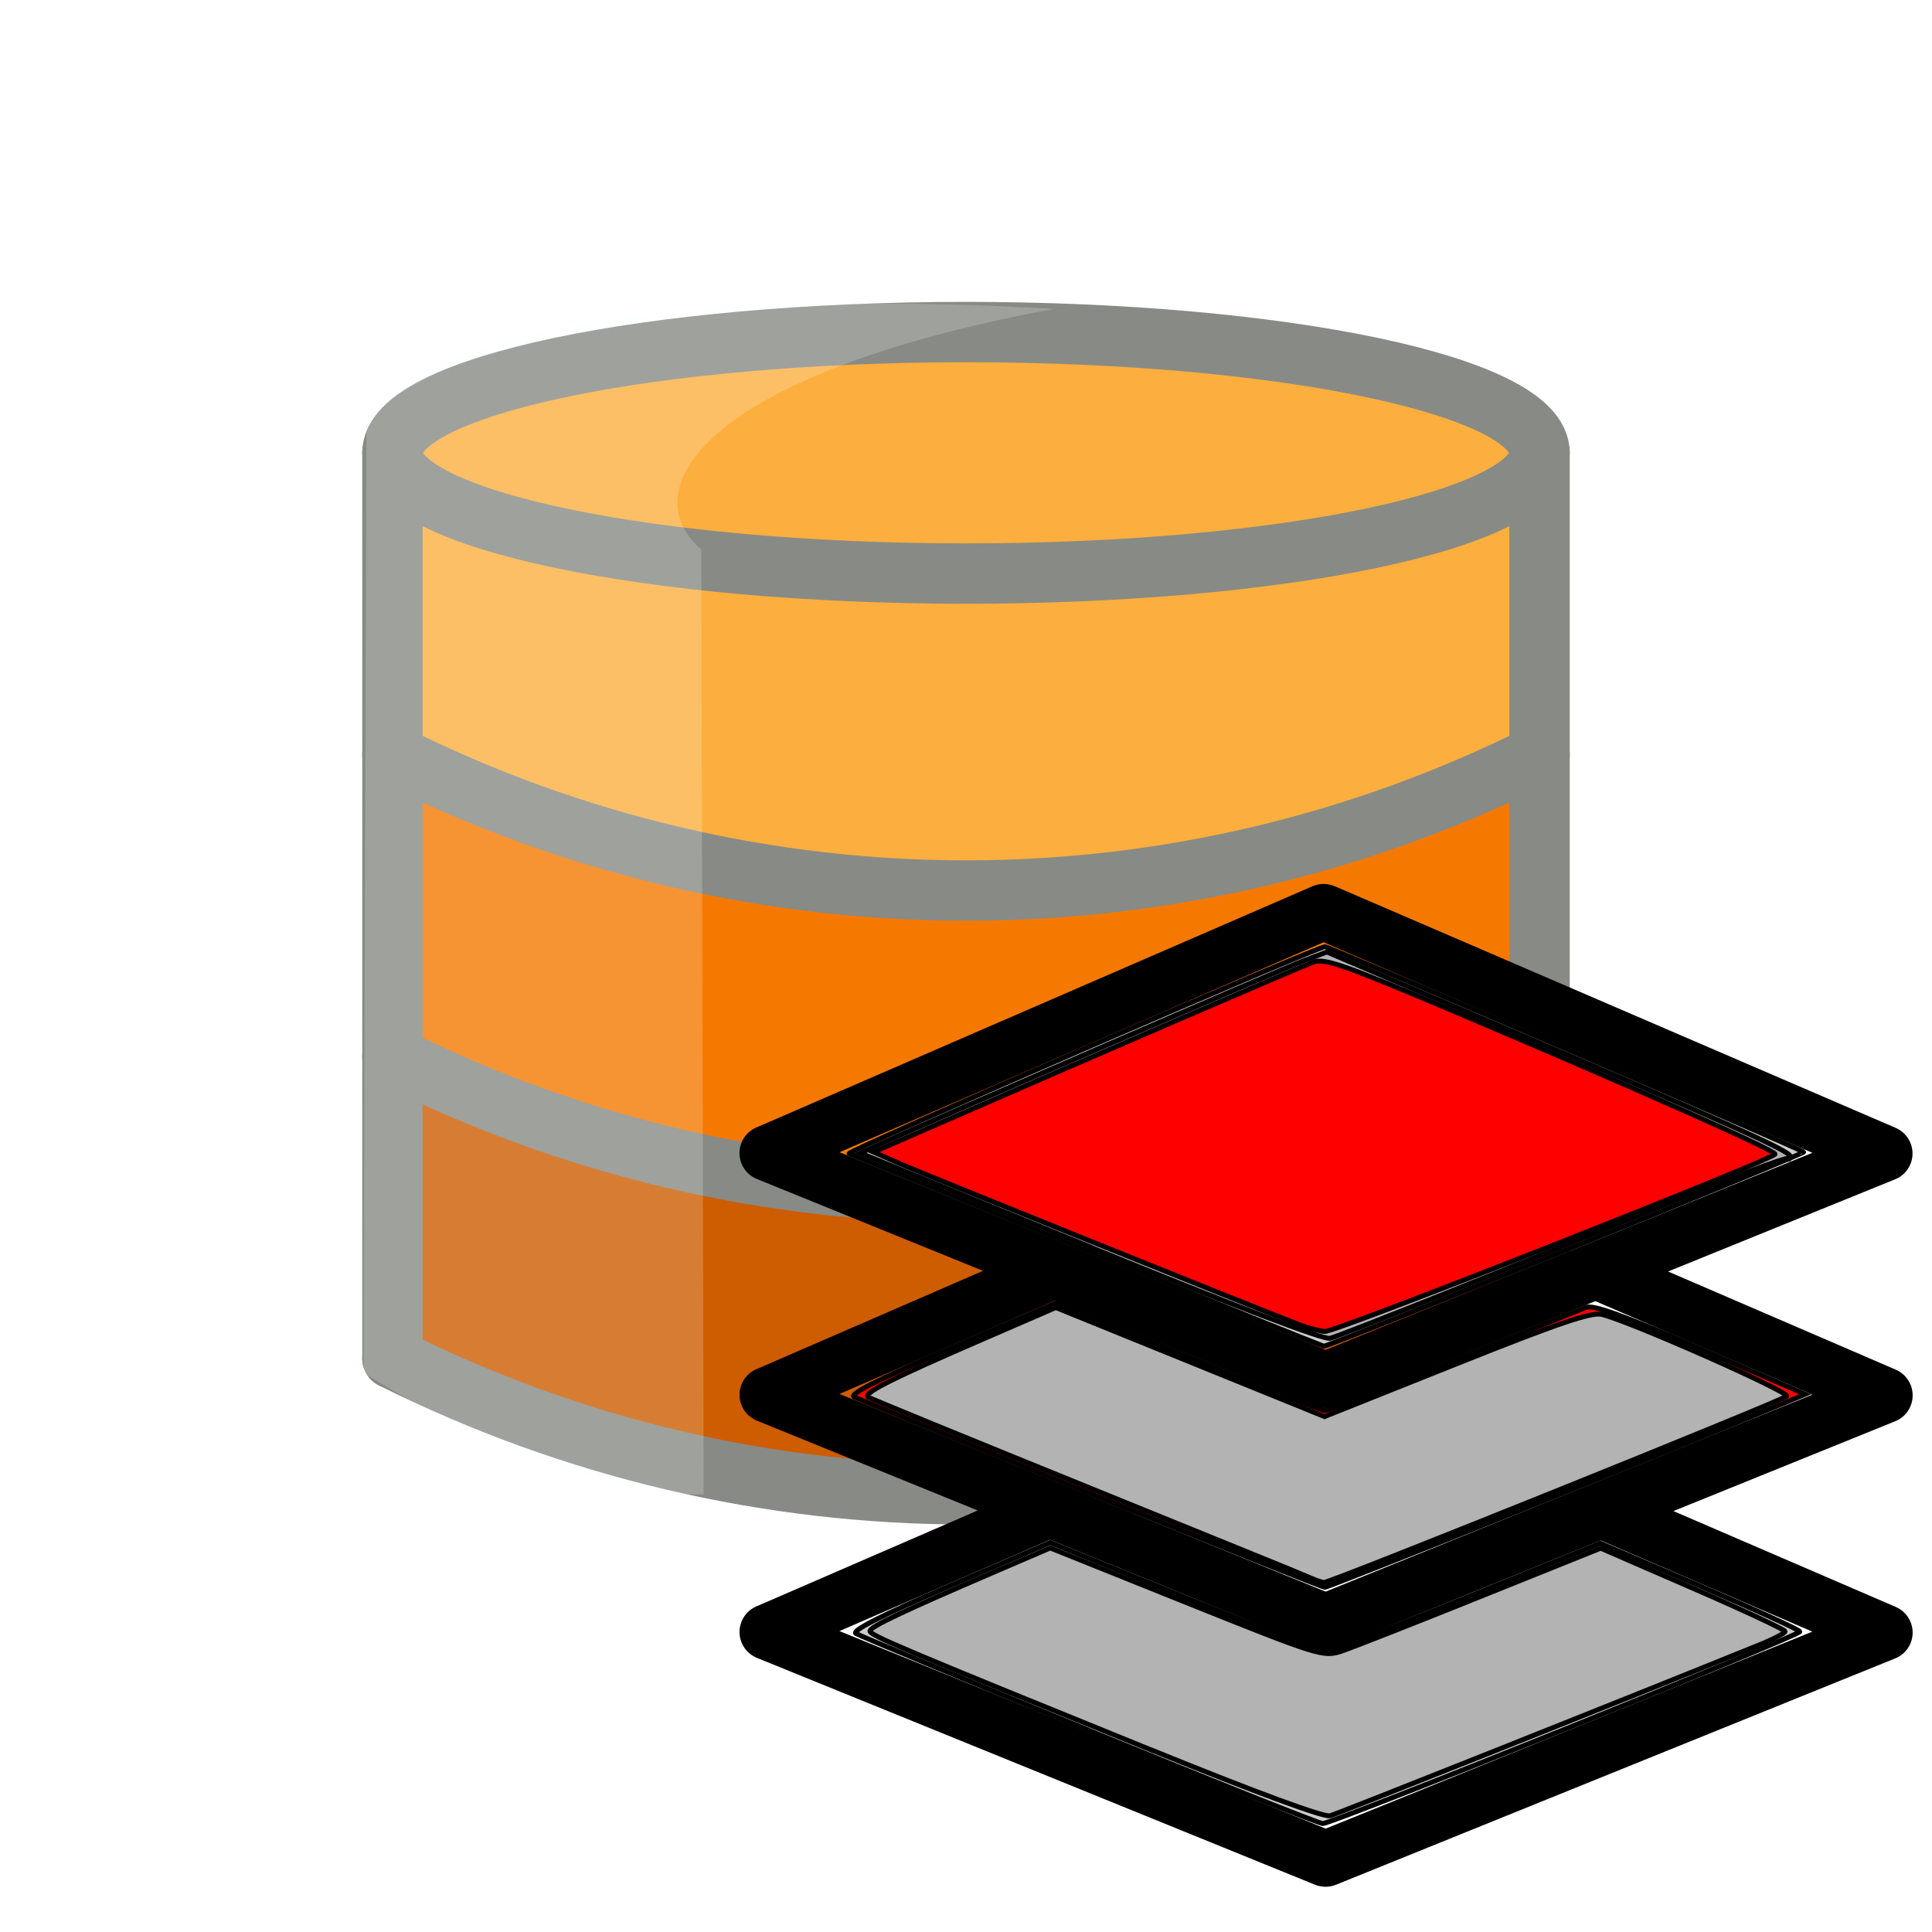
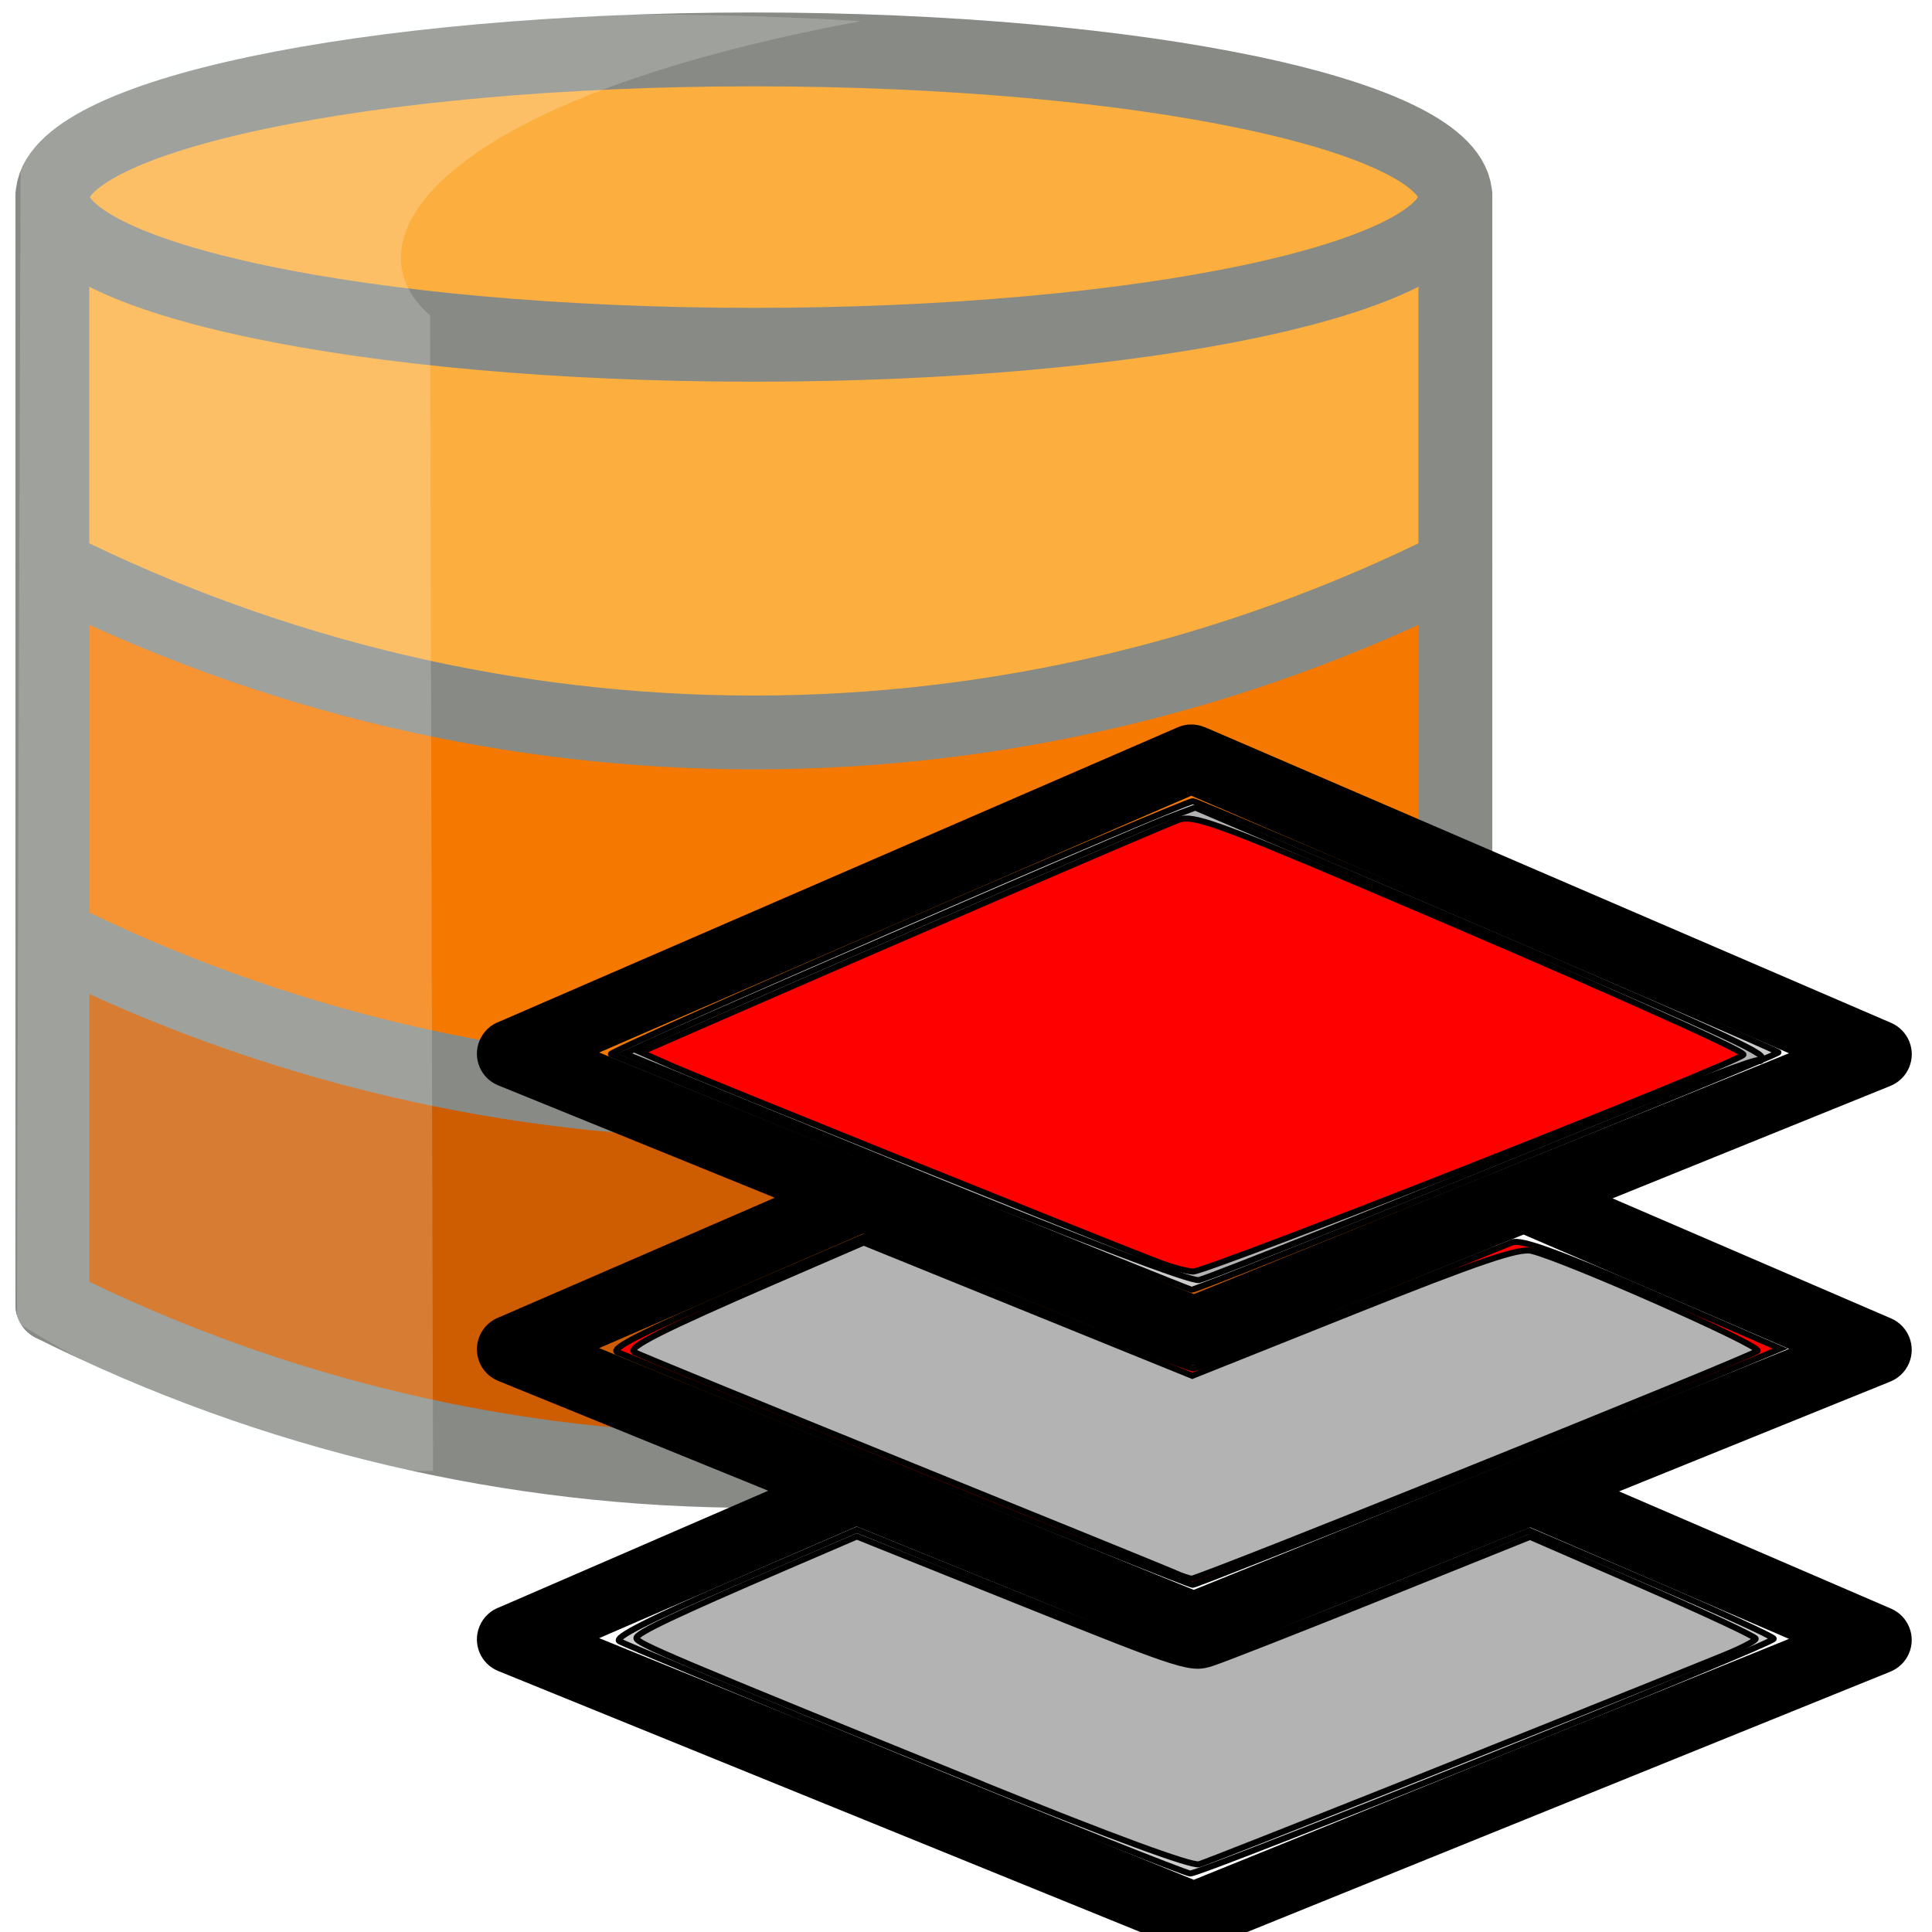
<svg xmlns="http://www.w3.org/2000/svg" version="1.1" width="32" height="32" id="svg5692">
  <defs id="defs5694">
    </defs>
-   <g id="layer2" style="display:inline">
-     <path d="m 6.5,17.5 c 6.812,2.891 15.515,2.376 19,0 l 0,5 -10,2 -9,-2 0,-5 z" id="path14788" style="color:#000000;fill:#ce5c00;fill-opacity:1;fill-rule:nonzero;stroke:none;stroke-width:1;marker:none;visibility:visible;display:inline;overflow:visible;enable-background:accumulate" />
-     <path d="m 6.5,7.5 c 6.812,2.891 15.515,2.376 19,0 l 0,5 -10,2 -9,-2 0,-5 z" id="path3121" style="color:#000000;fill:#fcaf3e;fill-opacity:1;fill-rule:nonzero;stroke:none;stroke-width:1;marker:none;visibility:visible;display:inline;overflow:visible;enable-background:accumulate" />
-     <path d="m 25.5,7.5 a 9.5,2 0 1 1 -19,0 9.5,2 0 1 1 19,0 z" id="path14757" style="color:#000000;fill:#fcaf3e;fill-opacity:1;fill-rule:nonzero;stroke:#888a85;stroke-width:1;stroke-linecap:square;stroke-linejoin:round;stroke-miterlimit:4;stroke-opacity:1;stroke-dasharray:none;stroke-dashoffset:0;marker:none;visibility:visible;display:inline;overflow:visible;enable-background:accumulate" />
-     <path d="m 6.5,12.5 c 6.812,2.891 15.515,2.376 19,0 l 0,5 -10,1 -9,-1 0,-5 z" id="path3119" style="color:#000000;fill:#f57900;fill-opacity:1;fill-rule:nonzero;stroke:none;stroke-width:1;marker:none;visibility:visible;display:inline;overflow:visible;enable-background:accumulate" />
-     <path d="m 6.5,7.5 0,15" id="path14767" style="color:#000000;fill:#729fcf;fill-opacity:0.784;fill-rule:nonzero;stroke:#888a85;stroke-width:1;stroke-linecap:round;stroke-linejoin:round;stroke-miterlimit:4;stroke-opacity:1;stroke-dasharray:none;stroke-dashoffset:0;marker:none;visibility:visible;display:inline;overflow:visible;enable-background:accumulate" />
-     <path d="m 25.5,7.5 0,15" id="path14786" style="color:#000000;fill:#729fcf;fill-opacity:0.784;fill-rule:nonzero;stroke:#888a85;stroke-width:1;stroke-linecap:round;stroke-linejoin:round;stroke-miterlimit:4;stroke-opacity:1;stroke-dasharray:none;stroke-dashoffset:0;marker:none;visibility:visible;display:inline;overflow:visible;enable-background:accumulate" />
+   <g id="layer2" style="display:inline" transform="matrix(1.223087,0,0,1.223087,-7.082921,-5.908635)">
+     <path d="m 6.5,17.5 c 6.812,2.891 15.515,2.376 19,0 v 5 l -10,2 -9,-2 z" id="path14788" style="color:#000000;display:inline;overflow:visible;visibility:visible;fill:#ce5c00;fill-opacity:1;fill-rule:nonzero;stroke:none;stroke-width:1;marker:none;enable-background:accumulate" />
+     <path d="m 6.5,7.5 c 6.812,2.891 15.515,2.376 19,0 v 5 l -10,2 -9,-2 z" id="path3121" style="color:#000000;display:inline;overflow:visible;visibility:visible;fill:#fcaf3e;fill-opacity:1;fill-rule:nonzero;stroke:none;stroke-width:1;marker:none;enable-background:accumulate" />
+     <path d="m 25.5,7.5 a 9.5,2 0 1 1 -19,0 9.5,2 0 1 1 19,0 z" id="path14757" style="color:#000000;display:inline;overflow:visible;visibility:visible;fill:#fcaf3e;fill-opacity:1;fill-rule:nonzero;stroke:#888a85;stroke-width:1;stroke-linecap:square;stroke-linejoin:round;stroke-miterlimit:4;stroke-dasharray:none;stroke-dashoffset:0;stroke-opacity:1;marker:none;enable-background:accumulate" />
+     <path d="m 6.5,12.5 c 6.812,2.891 15.515,2.376 19,0 v 5 l -10,1 -9,-1 z" id="path3119" style="color:#000000;display:inline;overflow:visible;visibility:visible;fill:#f57900;fill-opacity:1;fill-rule:nonzero;stroke:none;stroke-width:1;marker:none;enable-background:accumulate" />
+     <path d="m 6.5,7.5 v 15" id="path14767" style="color:#000000;display:inline;overflow:visible;visibility:visible;fill:#729fcf;fill-opacity:0.784;fill-rule:nonzero;stroke:#888a85;stroke-width:1;stroke-linecap:round;stroke-linejoin:round;stroke-miterlimit:4;stroke-dasharray:none;stroke-dashoffset:0;stroke-opacity:1;marker:none;enable-background:accumulate" />
+     <path d="m 25.5,7.5 v 15" id="path14786" style="color:#000000;display:inline;overflow:visible;visibility:visible;fill:#729fcf;fill-opacity:0.784;fill-rule:nonzero;stroke:#888a85;stroke-width:1;stroke-linecap:round;stroke-linejoin:round;stroke-miterlimit:4;stroke-dasharray:none;stroke-dashoffset:0;stroke-opacity:1;marker:none;enable-background:accumulate" />
    <path d="m 6.5,12.5 c 6,3 13,3 19,0" id="path14836" style="fill:#fcaf3e;stroke:#888a85;stroke-width:1px;stroke-linecap:round;stroke-linejoin:round;stroke-opacity:1" />
    <path d="m 6.5,17.5 c 6,3 13,3 19,0" id="path14838" style="fill:#f57900;stroke:#888a85;stroke-width:1px;stroke-linecap:round;stroke-linejoin:round;stroke-opacity:1" />
    <path d="m 6.5,22.5 c 6,3 13,3 19,0" id="path14840" style="fill:#ce5c00;stroke:#888a85;stroke-width:1px;stroke-linecap:round;stroke-linejoin:round;stroke-opacity:1" />
-     <path d="m 6.07,7.165 c 0,0 -0.048,13.574 -0.048,15.574 3.525,2.182 5.633,2.01 5.633,2.01 L 11.615,9.102 C 10.476,8.121 11.62,6.2 17.452,5.117 15.41,4.992 7.01,4.64 6.07,7.165 z" id="path13973-2" style="opacity:0.2;fill:#fcffff;fill-rule:evenodd;stroke:none;display:inline" />
+     <path d="m 6.07,7.165 c 0,0 -0.048,13.574 -0.048,15.574 3.525,2.182 5.633,2.01 5.633,2.01 L 11.615,9.102 C 10.476,8.121 11.62,6.2 17.452,5.117 15.41,4.992 7.01,4.64 6.07,7.165 Z" id="path13973-2" style="display:inline;opacity:0.2;fill:#fcffff;fill-rule:evenodd;stroke:none" />
  </g>
-   <path d="m 27.628,21.06 3.772,1.626 c 0.234,0.101 0.343,0.373 0.242,0.609 -0.051,0.119 -0.147,0.206 -0.258,0.248 l -3.667,1.485 3.683,1.588 c 0.234,0.101 0.343,0.373 0.242,0.607 -0.051,0.119 -0.147,0.206 -0.258,0.248 l -9.255,3.746 c -0.115,0.047 -0.24,0.043 -0.348,0 L 12.538,27.46 c -0.237,-0.096 -0.351,-0.365 -0.255,-0.603 0.052,-0.13 0.157,-0.221 0.278,-0.264 l 3.633,-1.575 -3.656,-1.487 c -0.237,-0.096 -0.351,-0.365 -0.255,-0.603 0.052,-0.13 0.157,-0.221 0.278,-0.264 l 3.721,-1.615 -3.745,-1.521 c -0.237,-0.096 -0.351,-0.365 -0.255,-0.603 0.052,-0.13 0.157,-0.221 0.278,-0.264 l 9.179,-3.982 c 0.122,-0.052 0.253,-0.049 0.365,0 v -0.002 l 9.294,4.004 c 0.234,0.101 0.343,0.373 0.242,0.607 -0.051,0.119 -0.147,0.206 -0.258,0.248 z m 2.39,2.039 -3.595,-1.548 -4.292,1.736 c -0.115,0.047 -0.24,0.043 -0.348,0 l -4.303,-1.749 -3.576,1.55 8.053,3.274 z m -3.506,2.416 -4.381,1.773 c -0.115,0.047 -0.24,0.043 -0.348,0 l -4.392,-1.784 -3.487,1.512 8.053,3.272 8.061,-3.263 z m -4.589,-9.908 -8.018,3.478 8.053,3.272 8.061,-3.263 z" id="path149" style="stroke-width:0.158" />
-   <path style="fill:#cccccc;stroke:#000000;stroke-width:0.081;stroke-opacity:1" d="m 17.995,20.709 c -2.129,-0.87 -3.898,-1.591 -3.931,-1.603 -0.072,-0.026 7.766,-3.432 7.883,-3.426 0.072,0.004 7.871,3.35 7.927,3.401 0.03,0.028 -7.868,3.224 -7.946,3.215 -0.034,-0.004 -1.804,-0.718 -3.933,-1.588 z" id="path197" />
-   <path style="fill:#cccccc;stroke:#000000;stroke-width:0.081;stroke-opacity:1" d="m 18.036,28.659 c -2.062,-0.844 -3.798,-1.565 -3.859,-1.603 -0.075,-0.047 0.42,-0.298 1.553,-0.788 l 1.664,-0.719 2.228,0.904 c 1.225,0.497 2.278,0.904 2.34,0.904 0.062,0 1.109,-0.404 2.327,-0.898 l 2.215,-0.898 1.654,0.708 c 0.91,0.39 1.654,0.729 1.653,0.756 -9.93e-4,0.069 -7.76,3.189 -7.904,3.179 -0.067,-0.005 -1.809,-0.7 -3.871,-1.543 z" id="path273" />
-   <path style="fill:#ff0000;stroke:#000000;stroke-width:0.081;stroke-opacity:1" d="m 18.077,24.745 c -2.084,-0.849 -3.852,-1.571 -3.928,-1.605 -0.099,-0.044 0.359,-0.276 1.604,-0.812 l 1.743,-0.75 2.18,0.892 c 1.199,0.491 2.22,0.892 2.27,0.892 0.072,0 1.367,-0.511 4.321,-1.707 0.121,-0.049 0.613,0.129 1.898,0.686 l 1.735,0.752 -0.431,0.18 c -1.672,0.698 -7.466,3.022 -7.527,3.018 -0.041,-0.002 -1.781,-0.699 -3.865,-1.547 z" id="path312" />
-   <path style="fill:#b3b3b3;stroke:#000000;stroke-width:0.081;stroke-opacity:1" d="m 18.058,20.653 -3.808,-1.555 0.345,-0.157 c 0.826,-0.377 6.655,-2.9 7.001,-3.03 l 0.381,-0.143 2.43,1.038 c 4.291,1.832 5.242,2.257 5.242,2.345 0,0.047 -0.021,0.065 -0.046,0.04 -0.025,-0.025 -0.896,0.301 -1.935,0.726 -2.624,1.072 -5.443,2.197 -5.638,2.25 -0.102,0.028 -1.58,-0.534 -3.971,-1.511 z" id="path388" />
-   <path style="fill:#b3b3b3;stroke:#000000;stroke-width:0.081;stroke-opacity:1" d="m 19.095,28.996 c -4.191,-1.701 -4.686,-1.911 -4.686,-1.981 0,-0.069 0.518,-0.315 2.043,-0.971 l 0.943,-0.405 2.257,0.906 c 2.188,0.878 2.266,0.902 2.562,0.805 0.168,-0.055 1.203,-0.462 2.301,-0.904 l 1.997,-0.803 1.528,0.664 c 0.84,0.365 1.528,0.687 1.528,0.714 -8.1e-5,0.027 -0.193,0.128 -0.428,0.223 -2.253,0.913 -6.982,2.796 -7.11,2.831 -0.102,0.028 -1.201,-0.376 -2.934,-1.08 z" id="path464" />
-   <path style="fill:#b3b3b3;stroke:#000000;stroke-width:0.081;stroke-opacity:1" d="m 21.703,26.132 c -0.09,-0.04 -1.757,-0.718 -3.704,-1.508 -1.948,-0.79 -3.576,-1.457 -3.619,-1.483 -0.098,-0.061 0.376,-0.301 1.894,-0.958 l 1.214,-0.526 2.225,0.903 2.225,0.903 2.186,-0.873 c 1.689,-0.675 2.236,-0.861 2.408,-0.819 0.461,0.112 3.125,1.29 3.06,1.354 -0.078,0.077 -7.571,3.094 -7.664,3.086 -0.034,-0.003 -0.136,-0.038 -0.226,-0.078 z" id="path503" />
-   <path style="fill:#ff0000;stroke:#000000;stroke-width:0.081;stroke-opacity:1" d="m 21.459,21.917 c -0.945,-0.367 -6.174,-2.476 -6.551,-2.642 l -0.439,-0.193 1.091,-0.476 c 2.694,-1.176 6,-2.602 6.197,-2.672 0.185,-0.066 0.528,0.055 2.363,0.833 3.056,1.296 5.285,2.287 5.281,2.348 -0.005,0.082 -7.274,2.947 -7.455,2.938 -0.089,-0.004 -0.308,-0.065 -0.487,-0.135 z" id="path542" />
+   <path d="m 26.709,19.849 4.613,1.988 c 0.286,0.124 0.42,0.456 0.296,0.745 -0.062,0.145 -0.18,0.251 -0.315,0.304 l -4.486,1.816 4.505,1.942 c 0.286,0.124 0.42,0.456 0.296,0.743 -0.062,0.145 -0.18,0.251 -0.315,0.304 l -11.319,4.582 c -0.141,0.058 -0.294,0.052 -0.426,0 L 8.252,27.677 C 7.962,27.559 7.823,27.23 7.941,26.94 8.005,26.782 8.132,26.669 8.281,26.617 L 12.724,24.691 8.252,22.872 C 7.962,22.754 7.823,22.426 7.941,22.135 8.005,21.977 8.132,21.865 8.281,21.812 L 12.833,19.838 8.252,17.977 C 7.962,17.859 7.823,17.53 7.941,17.24 8.005,17.081 8.132,16.969 8.281,16.917 L 19.508,12.046 c 0.149,-0.064 0.309,-0.06 0.447,0 v -0.002 l 11.368,4.898 c 0.286,0.124 0.42,0.456 0.296,0.743 -0.062,0.145 -0.18,0.251 -0.315,0.304 z m 2.923,2.493 -4.397,-1.894 -5.25,2.124 c -0.141,0.058 -0.294,0.052 -0.426,0 l -5.263,-2.139 -4.373,1.896 9.849,4.004 z m -4.288,2.956 -5.358,2.168 c -0.141,0.058 -0.294,0.052 -0.426,0 l -5.371,-2.182 -4.265,1.849 9.849,4.002 9.859,-3.99 z m -5.613,-12.118 -9.807,4.253 9.849,4.002 9.859,-3.99 z" id="path149" style="stroke-width:0.193" />
+   <path style="fill:#cccccc;stroke:#000000;stroke-width:0.1;stroke-opacity:1" d="m 14.927,19.42 c -2.604,-1.064 -4.767,-1.946 -4.808,-1.96 -0.088,-0.032 9.498,-4.198 9.642,-4.19 0.088,0.005 9.627,4.098 9.695,4.16 0.037,0.034 -9.623,3.943 -9.719,3.932 -0.042,-0.005 -2.207,-0.878 -4.81,-1.942 z" id="path197" />
+   <path style="fill:#cccccc;stroke:#000000;stroke-width:0.1;stroke-opacity:1" d="m 14.977,29.143 c -2.522,-1.032 -4.646,-1.915 -4.72,-1.961 -0.092,-0.058 0.514,-0.365 1.9,-0.964 l 2.035,-0.879 2.725,1.105 c 1.499,0.608 2.787,1.105 2.862,1.105 0.075,0 1.356,-0.494 2.846,-1.098 l 2.709,-1.098 2.023,0.866 c 1.113,0.476 2.023,0.892 2.022,0.924 -0.001,0.085 -9.491,3.901 -9.667,3.888 -0.082,-0.006 -2.213,-0.856 -4.734,-1.888 z" id="path273" />
+   <path style="fill:#ff0000;stroke:#000000;stroke-width:0.1;stroke-opacity:1" d="m 15.027,24.357 c -2.549,-1.038 -4.711,-1.922 -4.804,-1.963 -0.121,-0.054 0.439,-0.338 1.962,-0.993 l 2.131,-0.917 2.667,1.091 c 1.467,0.6 2.716,1.091 2.776,1.091 0.088,0 1.672,-0.626 5.285,-2.087 0.148,-0.06 0.749,0.158 2.321,0.839 l 2.122,0.92 -0.527,0.22 c -2.045,0.854 -9.131,3.696 -9.206,3.692 -0.051,-0.003 -2.178,-0.854 -4.727,-1.893 z" id="path312" />
+   <path style="fill:#b3b3b3;stroke:#000000;stroke-width:0.1;stroke-opacity:1" d="m 15.004,19.352 -4.657,-1.902 0.421,-0.192 c 1.01,-0.461 8.14,-3.548 8.563,-3.706 l 0.466,-0.176 2.972,1.269 c 5.249,2.241 6.411,2.761 6.411,2.868 0,0.058 -0.025,0.079 -0.056,0.048 -0.031,-0.031 -1.096,0.369 -2.367,0.888 -3.209,1.311 -6.658,2.688 -6.896,2.752 -0.125,0.034 -1.932,-0.654 -4.857,-1.848 z" id="path388" />
+   <path style="fill:#b3b3b3;stroke:#000000;stroke-width:0.1;stroke-opacity:1" d="m 16.272,29.555 c -5.126,-2.081 -5.731,-2.337 -5.731,-2.423 0,-0.084 0.634,-0.385 2.498,-1.187 l 1.153,-0.496 2.76,1.108 c 2.677,1.074 2.771,1.104 3.133,0.985 0.205,-0.068 1.472,-0.565 2.815,-1.105 l 2.442,-0.982 1.869,0.813 c 1.028,0.447 1.869,0.84 1.869,0.874 -10e-5,0.034 -0.236,0.156 -0.523,0.273 -2.756,1.117 -8.539,3.42 -8.696,3.463 -0.125,0.034 -1.468,-0.46 -3.588,-1.321 z" id="path464" />
+   <path style="fill:#b3b3b3;stroke:#000000;stroke-width:0.1;stroke-opacity:1" d="m 19.462,26.053 c -0.11,-0.049 -2.148,-0.878 -4.531,-1.844 -2.382,-0.966 -4.374,-1.782 -4.426,-1.814 -0.12,-0.074 0.46,-0.368 2.316,-1.172 l 1.485,-0.643 2.721,1.104 2.721,1.104 2.673,-1.068 c 2.066,-0.825 2.735,-1.053 2.946,-1.002 0.564,0.137 3.822,1.578 3.743,1.656 -0.096,0.094 -9.26,3.784 -9.374,3.774 -0.042,-0.004 -0.166,-0.046 -0.276,-0.095 z" id="path503" />
+   <path style="fill:#ff0000;stroke:#000000;stroke-width:0.1;stroke-opacity:1" d="m 19.163,20.897 c -1.156,-0.449 -7.552,-3.029 -8.013,-3.232 l -0.537,-0.237 1.335,-0.583 c 3.295,-1.439 7.338,-3.182 7.58,-3.268 0.227,-0.081 0.645,0.067 2.89,1.019 3.738,1.585 6.464,2.797 6.459,2.872 -0.006,0.101 -8.896,3.604 -9.118,3.593 -0.109,-0.005 -0.377,-0.079 -0.596,-0.165 z" id="path542" />
</svg>
